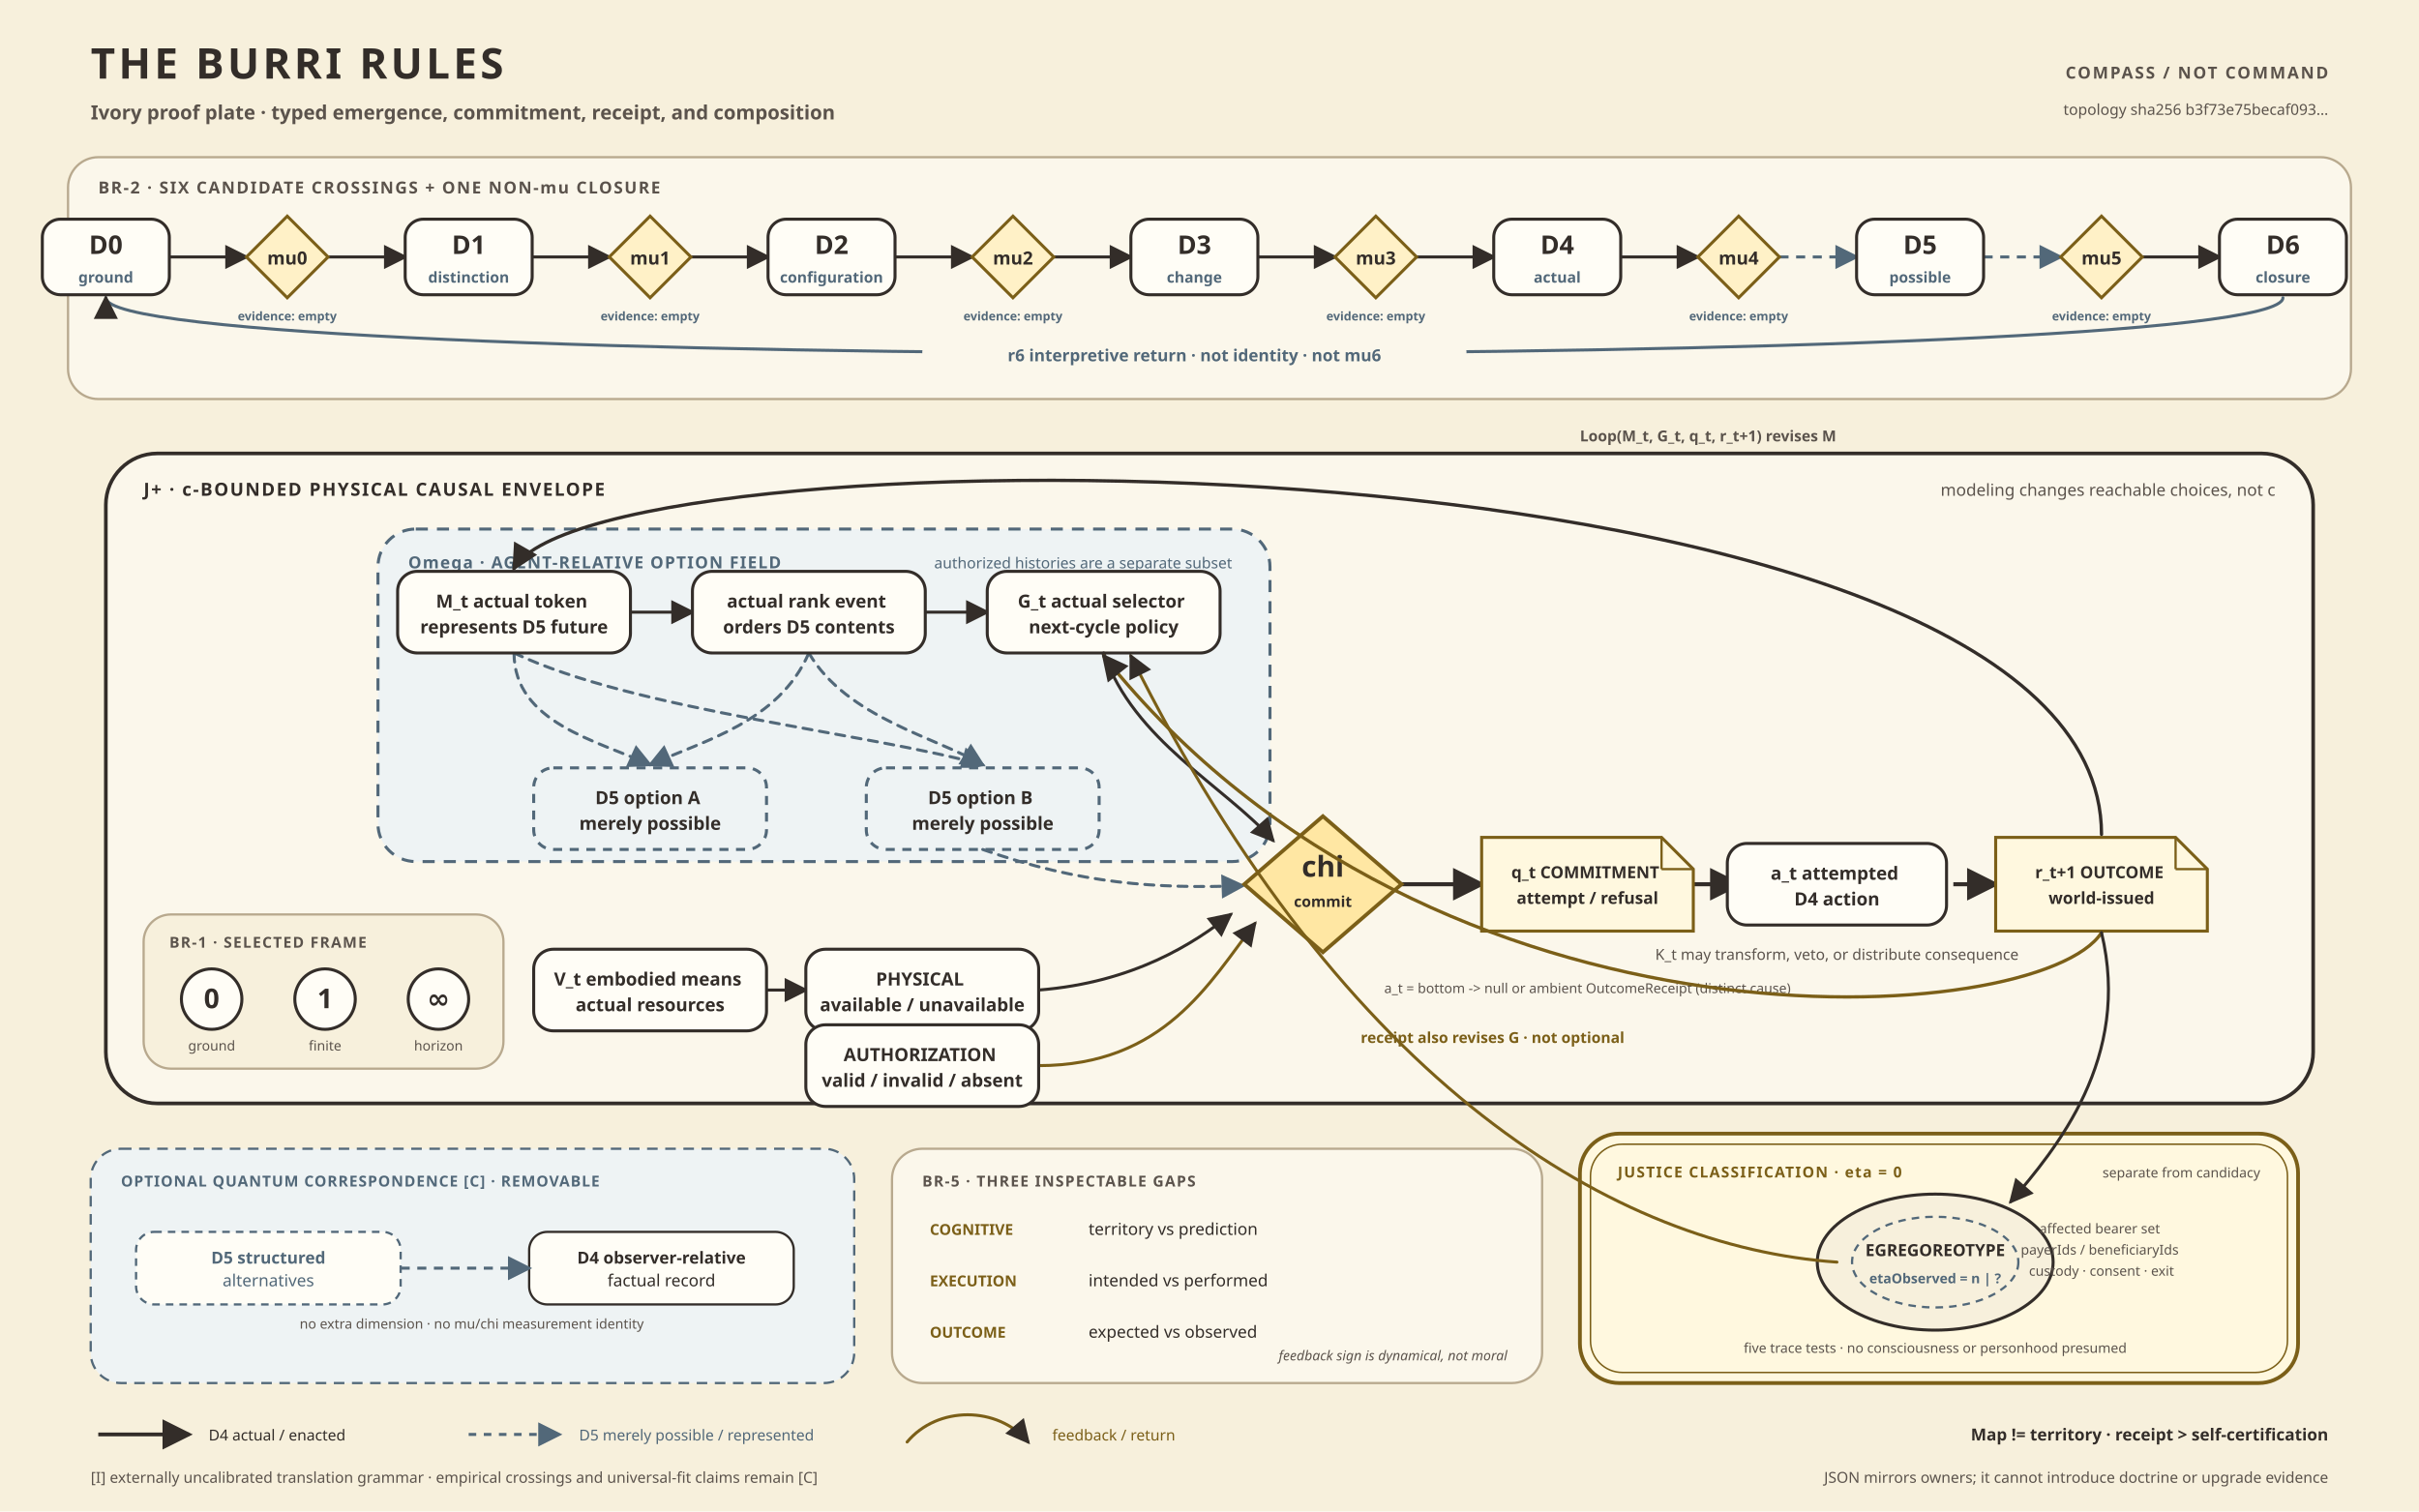
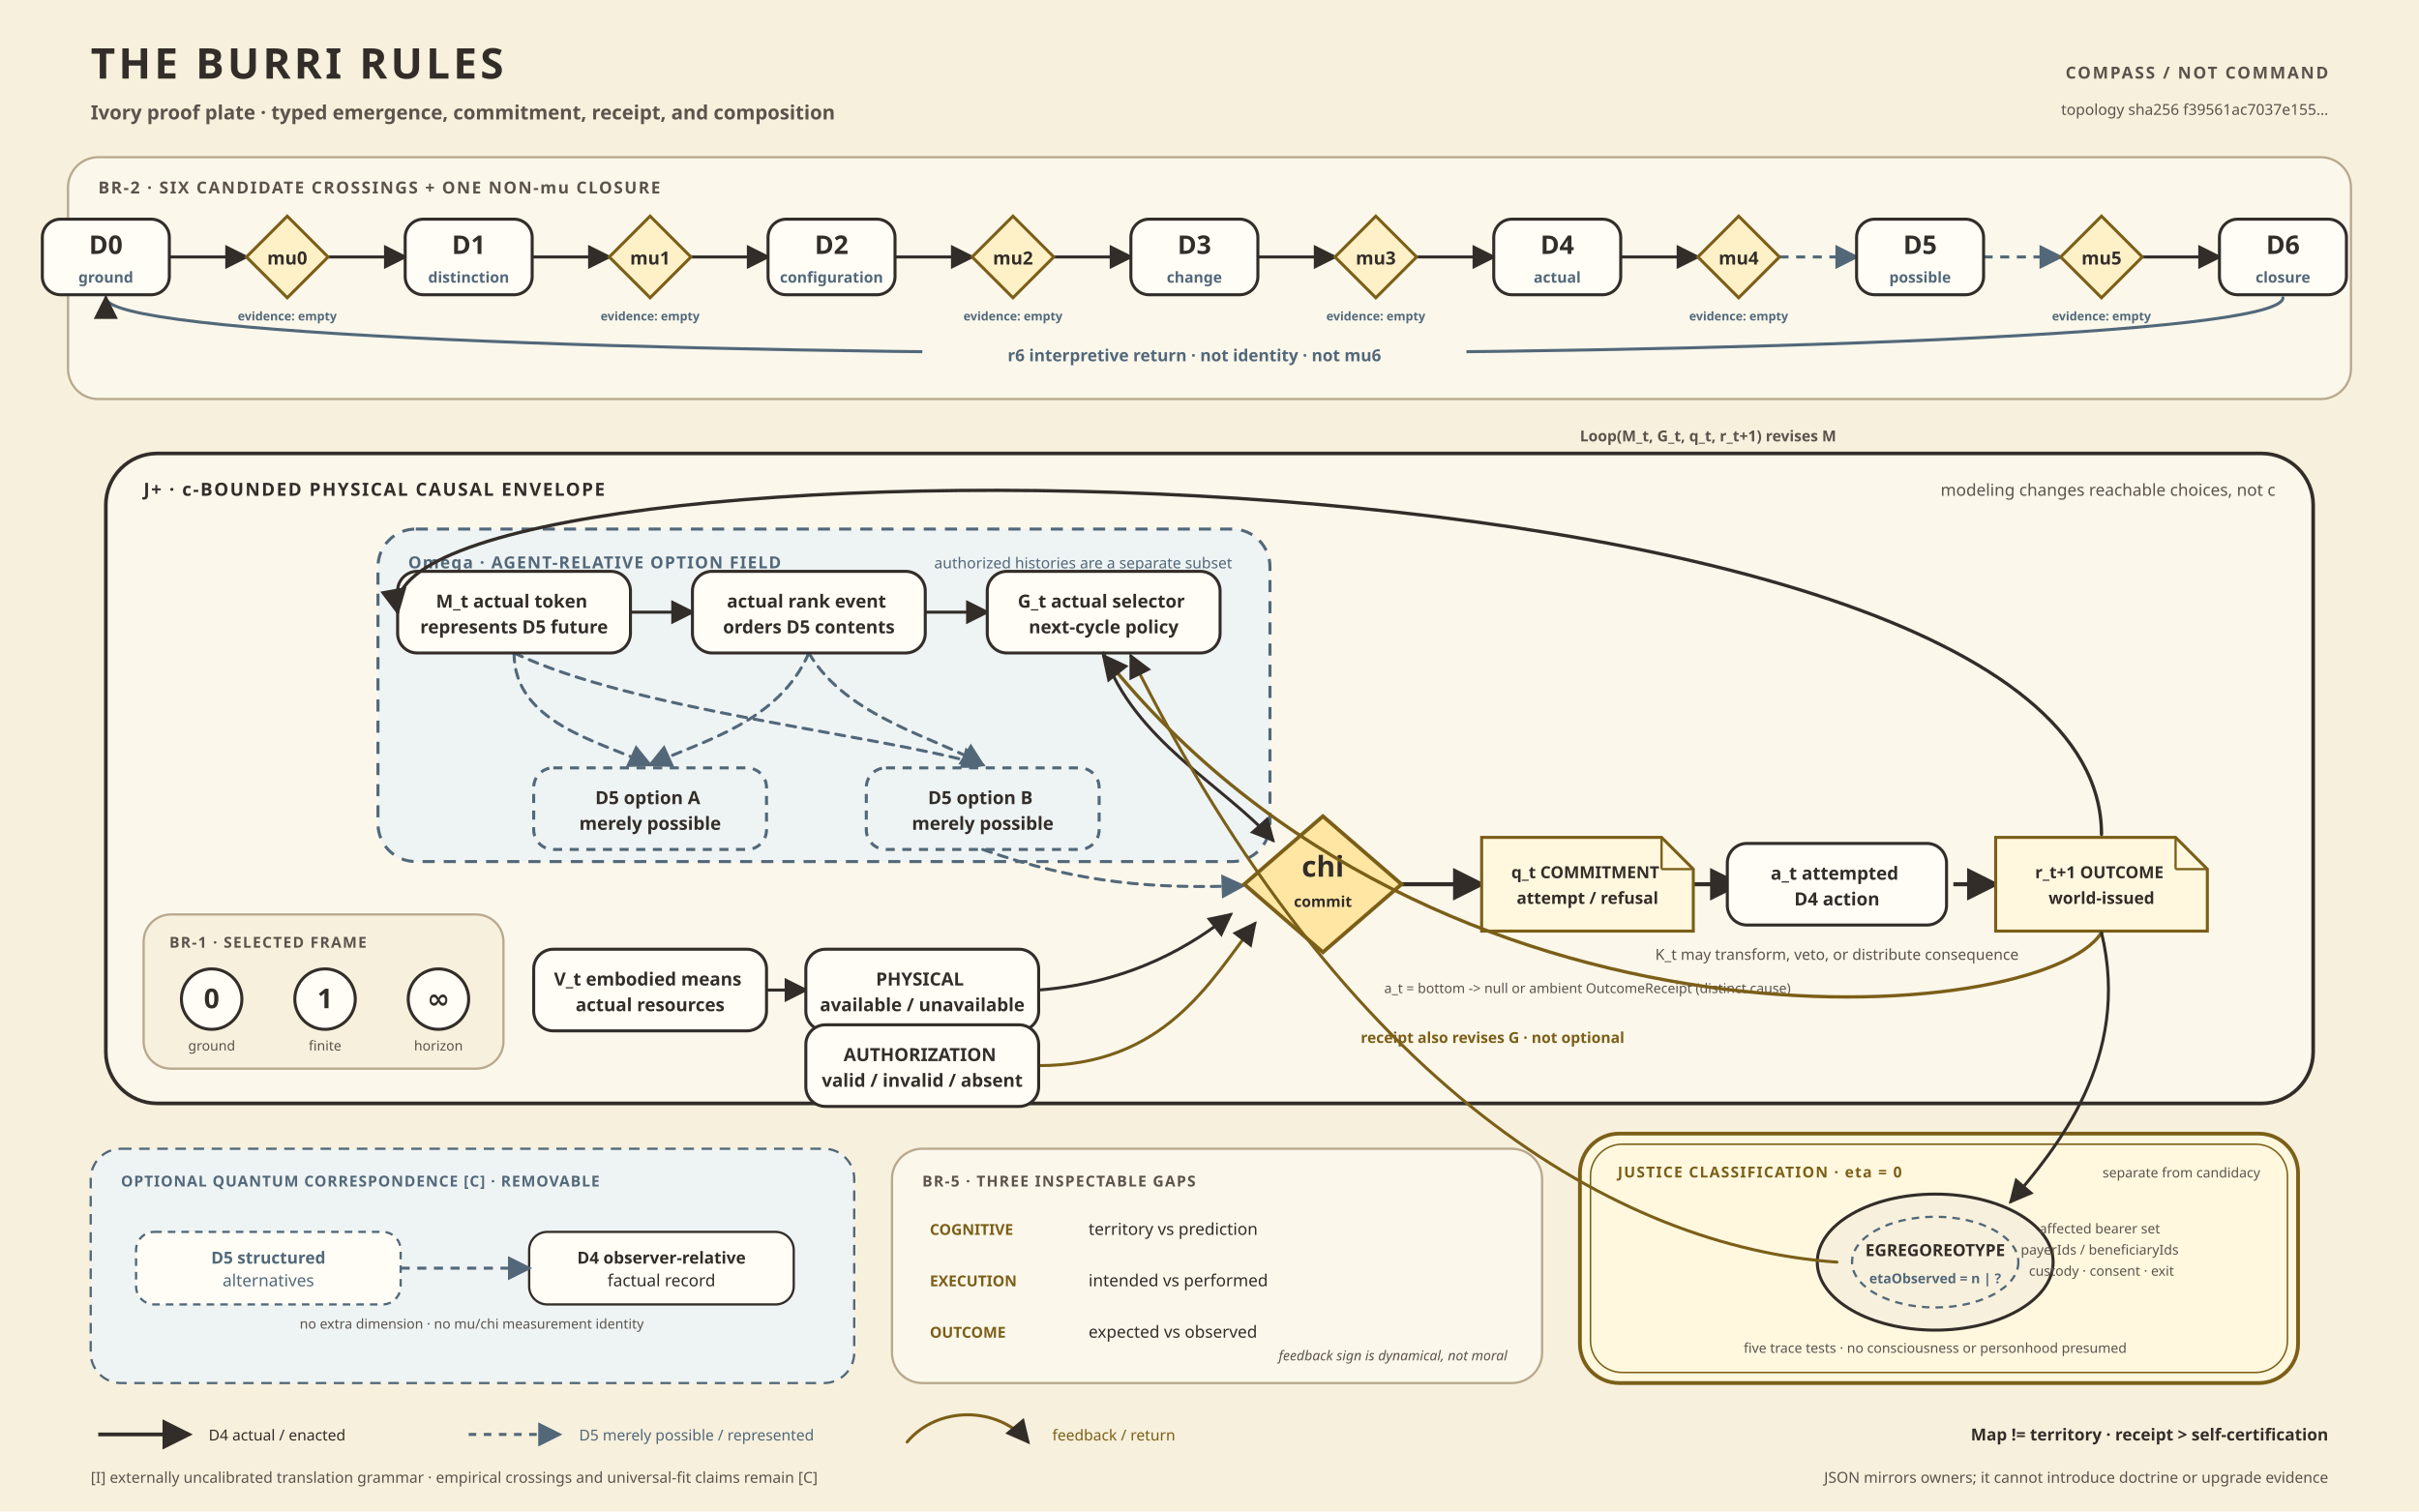
- <svg xmlns="http://www.w3.org/2000/svg" data-topology-sha256="b3f73e75becaf093428aaab850f89f541cd20c5d8041cd268cb9a7b646f43454" height="1000" role="img" viewBox="0 0 1600 1000" width="1600">
+ <svg xmlns="http://www.w3.org/2000/svg" data-topology-sha256="f39561ac7037e1553335939397ca9891ea2245e653a70f2a64a8587414d0f8ce" height="1000" role="img" viewBox="0 0 1600 1000" width="1600">
  <defs>
    <marker id="arrow-actual" markerHeight="8" markerWidth="8" orient="auto" refX="7" refY="4">
      <path d="M 0 0 L 8 4 L 0 8 Z" fill="#332d29" />
    </marker>
    <marker id="arrow-possible" markerHeight="8" markerWidth="8" orient="auto" refX="7" refY="4">
      <path d="M 0 0 L 8 4 L 0 8 Z" fill="#526879" />
    </marker>
    <marker id="arrow-light" markerHeight="8" markerWidth="8" orient="auto" refX="7" refY="4">
      <path d="M 0 0 L 8 4 L 0 8 Z" fill="#e7dcc2" />
    </marker>
  </defs>
  <rect fill="#f7f0dc" height="1000" width="1600" x="0" y="0" />
  <text fill="#332d29" font-family="sans-serif" font-size="28" font-weight="800" letter-spacing="2.2" text-anchor="start" x="60" y="52">THE BURRI RULES</text>
  <text fill="#5b534c" font-family="sans-serif" font-size="13" font-weight="600" text-anchor="start" x="60" y="79">Ivory proof plate · typed emergence, commitment, receipt, and composition</text>
  <text fill="#5b534c" font-family="sans-serif" font-size="11" font-weight="700" letter-spacing="1.2" text-anchor="end" x="1540" y="52">COMPASS / NOT COMMAND</text>
-   <text fill="#5b534c" font-family="sans-serif" font-size="10" font-weight="400" text-anchor="end" x="1540" y="76">topology sha256 b3f73e75becaf093…</text>
+   <text fill="#5b534c" font-family="sans-serif" font-size="10" font-weight="400" text-anchor="end" x="1540" y="76">topology sha256 f39561ac7037e155…</text>
  <rect fill="#fbf7eb" height="160" rx="20" stroke="#b8a98e" stroke-width="1.5" width="1510" x="45" y="104" />
  <text fill="#5b534c" font-family="sans-serif" font-size="11" font-weight="700" letter-spacing="1" text-anchor="start" x="65" y="128">BR-2 · SIX CANDIDATE CROSSINGS + ONE NON-mu CLOSURE</text>
  <g data-primitive="mu-crossing" id="d-register-spine">
    <line id="e-d0-mu0" marker-end="url(#arrow-actual)" stroke="#332d29" stroke-width="2" x1="112" x2="163" y1="170" y2="170" />
    <line id="e-mu0-d1" marker-end="url(#arrow-actual)" stroke="#332d29" stroke-width="2" x1="217" x2="268" y1="170" y2="170" />
    <g data-register="D0" id="d0">
      <rect fill="#fffdf6" height="50" rx="12" stroke="#332d29" stroke-width="2" width="84" x="28" y="145" />
      <text fill="#332d29" font-family="sans-serif" font-size="17" font-weight="700" text-anchor="middle" x="70" y="168">D0</text>
      <text fill="#526879" font-family="sans-serif" font-size="10" font-weight="600" text-anchor="middle" x="70" y="187">ground</text>
    </g>
    <line id="e-d1-mu1" marker-end="url(#arrow-actual)" stroke="#332d29" stroke-width="2" x1="352" x2="403" y1="170" y2="170" />
    <line id="e-mu1-d2" marker-end="url(#arrow-actual)" stroke="#332d29" stroke-width="2" x1="457" x2="508" y1="170" y2="170" />
    <g data-register="D1" id="d1">
      <rect fill="#fffdf6" height="50" rx="12" stroke="#332d29" stroke-width="2" width="84" x="268" y="145" />
      <text fill="#332d29" font-family="sans-serif" font-size="17" font-weight="700" text-anchor="middle" x="310" y="168">D1</text>
      <text fill="#526879" font-family="sans-serif" font-size="10" font-weight="600" text-anchor="middle" x="310" y="187">distinction</text>
    </g>
    <line id="e-d2-mu2" marker-end="url(#arrow-actual)" stroke="#332d29" stroke-width="2" x1="592" x2="643" y1="170" y2="170" />
    <line id="e-mu2-d3" marker-end="url(#arrow-actual)" stroke="#332d29" stroke-width="2" x1="697" x2="748" y1="170" y2="170" />
    <g data-register="D2" id="d2">
      <rect fill="#fffdf6" height="50" rx="12" stroke="#332d29" stroke-width="2" width="84" x="508" y="145" />
      <text fill="#332d29" font-family="sans-serif" font-size="17" font-weight="700" text-anchor="middle" x="550" y="168">D2</text>
      <text fill="#526879" font-family="sans-serif" font-size="10" font-weight="600" text-anchor="middle" x="550" y="187">configuration</text>
    </g>
    <line id="e-d3-mu3" marker-end="url(#arrow-actual)" stroke="#332d29" stroke-width="2" x1="832" x2="883" y1="170" y2="170" />
    <line id="e-mu3-d4" marker-end="url(#arrow-actual)" stroke="#332d29" stroke-width="2" x1="937" x2="988" y1="170" y2="170" />
    <g data-register="D3" id="d3">
      <rect fill="#fffdf6" height="50" rx="12" stroke="#332d29" stroke-width="2" width="84" x="748" y="145" />
      <text fill="#332d29" font-family="sans-serif" font-size="17" font-weight="700" text-anchor="middle" x="790" y="168">D3</text>
      <text fill="#526879" font-family="sans-serif" font-size="10" font-weight="600" text-anchor="middle" x="790" y="187">change</text>
    </g>
    <line id="e-d4-mu4" marker-end="url(#arrow-actual)" stroke="#332d29" stroke-width="2" x1="1072" x2="1123" y1="170" y2="170" />
    <line id="e-mu4-d5" marker-end="url(#arrow-possible)" stroke="#526879" stroke-dasharray="6 5" stroke-width="2" x1="1177" x2="1228" y1="170" y2="170" />
    <g data-register="D4" id="d4">
      <rect fill="#fffdf6" height="50" rx="12" stroke="#332d29" stroke-width="2" width="84" x="988" y="145" />
      <text fill="#332d29" font-family="sans-serif" font-size="17" font-weight="700" text-anchor="middle" x="1030" y="168">D4</text>
      <text fill="#526879" font-family="sans-serif" font-size="10" font-weight="600" text-anchor="middle" x="1030" y="187">actual</text>
    </g>
    <line id="e-d5-mu5" marker-end="url(#arrow-possible)" stroke="#526879" stroke-dasharray="6 5" stroke-width="2" x1="1312" x2="1363" y1="170" y2="170" />
    <line id="e-mu5-d6" marker-end="url(#arrow-actual)" stroke="#332d29" stroke-width="2" x1="1417" x2="1468" y1="170" y2="170" />
    <g data-register="D5" id="d5">
      <rect fill="#fffdf6" height="50" rx="12" stroke="#332d29" stroke-width="2" width="84" x="1228" y="145" />
      <text fill="#332d29" font-family="sans-serif" font-size="17" font-weight="700" text-anchor="middle" x="1270" y="168">D5</text>
      <text fill="#526879" font-family="sans-serif" font-size="10" font-weight="600" text-anchor="middle" x="1270" y="187">possible</text>
    </g>
    <g data-register="D6" id="d6">
      <rect fill="#fffdf6" height="50" rx="12" stroke="#332d29" stroke-width="2" width="84" x="1468" y="145" />
      <text fill="#332d29" font-family="sans-serif" font-size="17" font-weight="700" text-anchor="middle" x="1510" y="168">D6</text>
      <text fill="#526879" font-family="sans-serif" font-size="10" font-weight="600" text-anchor="middle" x="1510" y="187">closure</text>
    </g>
    <g data-kind="crossing" data-reduction-status="currently_unreduced" id="mu-0">
      <polygon fill="#fff1c7" points="190,143 217,170 190,197 163,170" stroke="#7b5f18" stroke-width="2" />
      <text fill="#332d29" font-family="sans-serif" font-size="12" font-weight="700" text-anchor="middle" x="190" y="175">mu0</text>
      <text fill="#526879" font-family="sans-serif" font-size="8" font-weight="600" text-anchor="middle" x="190" y="212">evidence: empty</text>
    </g>
    <g data-kind="crossing" data-reduction-status="currently_unreduced" id="mu-1">
      <polygon fill="#fff1c7" points="430,143 457,170 430,197 403,170" stroke="#7b5f18" stroke-width="2" />
      <text fill="#332d29" font-family="sans-serif" font-size="12" font-weight="700" text-anchor="middle" x="430" y="175">mu1</text>
      <text fill="#526879" font-family="sans-serif" font-size="8" font-weight="600" text-anchor="middle" x="430" y="212">evidence: empty</text>
    </g>
    <g data-kind="crossing" data-reduction-status="currently_unreduced" id="mu-2">
      <polygon fill="#fff1c7" points="670,143 697,170 670,197 643,170" stroke="#7b5f18" stroke-width="2" />
      <text fill="#332d29" font-family="sans-serif" font-size="12" font-weight="700" text-anchor="middle" x="670" y="175">mu2</text>
      <text fill="#526879" font-family="sans-serif" font-size="8" font-weight="600" text-anchor="middle" x="670" y="212">evidence: empty</text>
    </g>
    <g data-kind="crossing" data-reduction-status="currently_unreduced" id="mu-3">
      <polygon fill="#fff1c7" points="910,143 937,170 910,197 883,170" stroke="#7b5f18" stroke-width="2" />
      <text fill="#332d29" font-family="sans-serif" font-size="12" font-weight="700" text-anchor="middle" x="910" y="175">mu3</text>
      <text fill="#526879" font-family="sans-serif" font-size="8" font-weight="600" text-anchor="middle" x="910" y="212">evidence: empty</text>
    </g>
    <g data-kind="crossing" data-reduction-status="currently_unreduced" id="mu-4">
      <polygon fill="#fff1c7" points="1150,143 1177,170 1150,197 1123,170" stroke="#7b5f18" stroke-width="2" />
      <text fill="#332d29" font-family="sans-serif" font-size="12" font-weight="700" text-anchor="middle" x="1150" y="175">mu4</text>
      <text fill="#526879" font-family="sans-serif" font-size="8" font-weight="600" text-anchor="middle" x="1150" y="212">evidence: empty</text>
    </g>
    <g data-kind="crossing" data-reduction-status="currently_unreduced" id="mu-5">
      <polygon fill="#fff1c7" points="1390,143 1417,170 1390,197 1363,170" stroke="#7b5f18" stroke-width="2" />
      <text fill="#332d29" font-family="sans-serif" font-size="12" font-weight="700" text-anchor="middle" x="1390" y="175">mu5</text>
      <text fill="#526879" font-family="sans-serif" font-size="8" font-weight="600" text-anchor="middle" x="1390" y="212">evidence: empty</text>
    </g>
    <path d="M 1510 197 C 1510 246, 70 246, 70 197" fill="none" id="r6" marker-end="url(#arrow-actual)" stroke="#526879" stroke-linecap="round" stroke-linejoin="round" stroke-width="2" />
    <rect fill="#fbf7eb" height="18" rx="9" width="360" x="610" y="224" />
    <text fill="#526879" font-family="sans-serif" font-size="11" font-weight="600" text-anchor="middle" x="790" y="239">r6 interpretive return · not identity · not mu6</text>
  </g>
  <g data-primitive="boundary-envelope" id="physical-cone">
    <rect fill="#fbf7eb" height="430" rx="34" stroke="#332d29" stroke-width="2.4" width="1460" x="70" y="300" />
    <text fill="#332d29" font-family="sans-serif" font-size="12" font-weight="800" letter-spacing="1" text-anchor="start" x="95" y="328">J+ · c-BOUNDED PHYSICAL CAUSAL ENVELOPE</text>
    <text fill="#5b534c" font-family="sans-serif" font-size="11" font-weight="400" text-anchor="end" x="1505" y="328">modeling changes reachable choices, not c</text>
  </g>
  <g data-primitive="boundary-envelope" id="option-cone">
    <rect fill="#eef3f4" height="220" rx="25" stroke="#526879" stroke-dasharray="8 6" stroke-width="2" width="590" x="250" y="350" />
    <text fill="#526879" font-family="sans-serif" font-size="11" font-weight="800" letter-spacing="0.8" text-anchor="start" x="270" y="376">Omega · AGENT-RELATIVE OPTION FIELD</text>
    <text fill="#526879" font-family="sans-serif" font-size="10" font-weight="400" text-anchor="end" x="815" y="376">authorized histories are a separate subset</text>
  </g>
  <line id="e-model-rank" marker-end="url(#arrow-actual)" stroke="#332d29" stroke-width="2" x1="417" x2="458" y1="405" y2="405" />
  <line id="e-rank-selector" marker-end="url(#arrow-actual)" stroke="#332d29" stroke-width="2" x1="612" x2="653" y1="405" y2="405" />
  <path d="M 340 432 C 340 478, 395 490, 430 506" fill="none" id="e-model-option-a" marker-end="url(#arrow-possible)" stroke="#526879" stroke-dasharray="6 5" stroke-linecap="round" stroke-linejoin="round" stroke-width="2" />
  <path d="M 340 432 C 420 470, 575 485, 650 506" fill="none" id="e-model-option-b" marker-end="url(#arrow-possible)" stroke="#526879" stroke-dasharray="6 5" stroke-linecap="round" stroke-linejoin="round" stroke-width="2" />
  <path d="M 535 432 C 515 478, 465 490, 430 506" fill="none" id="e-rank-option-a" marker-end="url(#arrow-possible)" stroke="#526879" stroke-dasharray="6 5" stroke-linecap="round" stroke-linejoin="round" stroke-width="2" />
  <path d="M 535 432 C 560 475, 620 488, 650 506" fill="none" id="e-rank-option-b" marker-end="url(#arrow-possible)" stroke="#526879" stroke-dasharray="6 5" stroke-linecap="round" stroke-linejoin="round" stroke-width="2" />
  <g data-kind="state" data-modality="actual" id="d4-model-token">
    <rect fill="#fffdf6" height="54" rx="13" stroke="#332d29" stroke-width="2" width="154" x="263" y="378" />
    <text fill="#332d29" font-family="sans-serif" font-size="12" font-weight="600" text-anchor="middle" x="340" y="402">
      <tspan dy="0" x="340">M_t actual token</tspan>
      <tspan dy="17" x="340">represents D5 future</tspan>
    </text>
  </g>
  <g data-kind="state" data-modality="actual" id="d4-rank-event">
    <rect fill="#fffdf6" height="54" rx="13" stroke="#332d29" stroke-width="2" width="154" x="458" y="378" />
    <text fill="#332d29" font-family="sans-serif" font-size="12" font-weight="600" text-anchor="middle" x="535" y="402">
      <tspan dy="0" x="535">actual rank event</tspan>
      <tspan dy="17" x="535">orders D5 contents</tspan>
    </text>
  </g>
  <g data-kind="state" data-modality="actual" id="d4-selector-token">
    <rect fill="#fffdf6" height="54" rx="13" stroke="#332d29" stroke-width="2" width="154" x="653" y="378" />
    <text fill="#332d29" font-family="sans-serif" font-size="12" font-weight="600" text-anchor="middle" x="730" y="402">
      <tspan dy="0" x="730">G_t actual selector</tspan>
      <tspan dy="17" x="730">next-cycle policy</tspan>
    </text>
  </g>
  <g data-kind="state" data-modality="possible" id="d5-option-a">
    <rect fill="#eef3f4" height="54" rx="13" stroke="#526879" stroke-dasharray="6 5" stroke-width="2" width="154" x="353" y="508" />
    <text fill="#332d29" font-family="sans-serif" font-size="12" font-weight="600" text-anchor="middle" x="430" y="532">
      <tspan dy="0" x="430">D5 option A</tspan>
      <tspan dy="17" x="430">merely possible</tspan>
    </text>
  </g>
  <g data-kind="state" data-modality="possible" id="d5-option-b">
    <rect fill="#eef3f4" height="54" rx="13" stroke="#526879" stroke-dasharray="6 5" stroke-width="2" width="154" x="573" y="508" />
    <text fill="#332d29" font-family="sans-serif" font-size="12" font-weight="600" text-anchor="middle" x="650" y="532">
      <tspan dy="0" x="650">D5 option B</tspan>
      <tspan dy="17" x="650">merely possible</tspan>
    </text>
  </g>
  <line id="e-means-availability" marker-end="url(#arrow-actual)" stroke="#332d29" stroke-width="2" x1="507" x2="533" y1="655" y2="655" />
  <path d="M 687 655 C 750 650, 790 624, 814 605" fill="none" id="e-availability-chi" marker-end="url(#arrow-actual)" stroke="#332d29" stroke-linecap="round" stroke-linejoin="round" stroke-width="2" />
  <path d="M 687 705 C 770 705, 800 650, 830 611" fill="none" id="e-authorization-chi" marker-end="url(#arrow-actual)" stroke="#7b5f18" stroke-linecap="round" stroke-linejoin="round" stroke-width="2" />
  <path d="M 730 432 C 750 490, 810 520, 842 556" fill="none" id="e-selector-chi" marker-end="url(#arrow-actual)" stroke="#332d29" stroke-linecap="round" stroke-linejoin="round" stroke-width="2" />
  <path d="M 650 562 C 715 585, 765 588, 822 586" fill="none" id="e-option-a-chi" marker-end="url(#arrow-possible)" stroke="#526879" stroke-dasharray="6 5" stroke-linecap="round" stroke-linejoin="round" stroke-width="2" />
  <g data-kind="state" data-modality="actual" id="d4-means">
    <rect fill="#fffdf6" height="54" rx="13" stroke="#332d29" stroke-width="2" width="154" x="353" y="628" />
    <text fill="#332d29" font-family="sans-serif" font-size="12" font-weight="600" text-anchor="middle" x="430" y="652">
      <tspan dy="0" x="430">V_t embodied means</tspan>
      <tspan dy="17" x="430">actual resources</tspan>
    </text>
  </g>
  <g data-kind="state" data-modality="actual" id="physical-availability">
    <rect fill="#fffdf6" height="54" rx="13" stroke="#332d29" stroke-width="2" width="154" x="533" y="628" />
    <text fill="#332d29" font-family="sans-serif" font-size="12" font-weight="600" text-anchor="middle" x="610" y="652">
      <tspan dy="0" x="610">PHYSICAL</tspan>
      <tspan dy="17" x="610">available / unavailable</tspan>
    </text>
  </g>
  <g data-kind="state" data-modality="actual" id="authorization">
    <rect fill="#fffdf6" height="54" rx="13" stroke="#332d29" stroke-width="2" width="154" x="533" y="678" />
    <text fill="#332d29" font-family="sans-serif" font-size="12" font-weight="600" text-anchor="middle" x="610" y="702">
      <tspan dy="0" x="610">AUTHORIZATION</tspan>
      <tspan dy="17" x="610">valid / invalid / absent</tspan>
    </text>
  </g>
  <line id="e-chi-commitment" marker-end="url(#arrow-actual)" stroke="#332d29" stroke-width="2.7" x1="925" x2="980" y1="585" y2="585" />
  <line id="e-commitment-action" marker-end="url(#arrow-actual)" stroke="#332d29" stroke-width="2.7" x1="1120" x2="1150" y1="585" y2="585" />
  <line id="e-action-outcome" marker-end="url(#arrow-actual)" stroke="#332d29" stroke-width="2.7" x1="1292" x2="1320" y1="585" y2="585" />
  <g data-primitive="commitment" id="chi">
    <polygon fill="#ffe7a3" points="875,540 927,585 875,630 823,585" stroke="#7b5f18" stroke-width="2.5" />
    <text fill="#332d29" font-family="sans-serif" font-size="19" font-weight="800" text-anchor="middle" x="875" y="580">chi</text>
    <text fill="#332d29" font-family="sans-serif" font-size="10" font-weight="700" text-anchor="middle" x="875" y="600">commit</text>
  </g>
  <g data-kind="receipt" data-receipt-type="commitment" id="commitment-receipt">
    <polygon fill="#fff8df" points="980,554 1099,554 1120,575 1120,616 980,616" stroke="#7b5f18" stroke-width="2" />
    <line stroke="#7b5f18" stroke-width="1.5" x1="1099" x2="1099" y1="554" y2="575" />
    <line stroke="#7b5f18" stroke-width="1.5" x1="1099" x2="1120" y1="575" y2="575" />
    <text fill="#332d29" font-family="sans-serif" font-size="11" font-weight="700" text-anchor="middle" x="1050" y="581">
      <tspan dy="0" x="1050">q_t COMMITMENT</tspan>
      <tspan dy="17" x="1050">attempt / refusal</tspan>
    </text>
  </g>
  <g data-kind="state" data-modality="actual" id="d4-action">
    <rect fill="#fffdf6" height="54" rx="13" stroke="#332d29" stroke-width="2" width="145" x="1142.5" y="558" />
    <text fill="#332d29" font-family="sans-serif" font-size="12" font-weight="600" text-anchor="middle" x="1215" y="582">
      <tspan dy="0" x="1215">a_t attempted</tspan>
      <tspan dy="17" x="1215">D4 action</tspan>
    </text>
  </g>
  <g data-kind="receipt" data-receipt-type="outcome" id="outcome-receipt">
    <polygon fill="#fff8df" points="1320,554 1439,554 1460,575 1460,616 1320,616" stroke="#7b5f18" stroke-width="2" />
    <line stroke="#7b5f18" stroke-width="1.5" x1="1439" x2="1439" y1="554" y2="575" />
    <line stroke="#7b5f18" stroke-width="1.5" x1="1439" x2="1460" y1="575" y2="575" />
    <text fill="#332d29" font-family="sans-serif" font-size="11" font-weight="700" text-anchor="middle" x="1390" y="581">
      <tspan dy="0" x="1390">r_t+1 OUTCOME</tspan>
      <tspan dy="17" x="1390">world-issued</tspan>
    </text>
  </g>
  <text fill="#5b534c" font-family="sans-serif" font-size="10" font-weight="400" text-anchor="middle" x="1215" y="635">K_t may transform, veto, or distribute consequence</text>
  <rect fill="#fbf7eb" height="21" rx="10" width="350" x="875" y="643" />
  <text fill="#5b534c" font-family="sans-serif" font-size="9" font-weight="400" text-anchor="middle" x="1050" y="657">a_t = bottom -&gt; null or ambient OutcomeReceipt (distinct cause)</text>
-   <path d="M 1390 552 C 1390 280, 395 280, 340 376" fill="none" id="e-outcome-model-feedback" marker-end="url(#arrow-actual)" stroke="#332d29" stroke-linecap="round" stroke-linejoin="round" stroke-width="2.2" />
+   <path d="M 1390 552 C 1390 280, 240 280, 263 405" fill="none" id="e-outcome-model-feedback" marker-end="url(#arrow-actual)" stroke="#332d29" stroke-linecap="round" stroke-linejoin="round" stroke-width="2.2" />
  <path d="M 1390 617 C 1350 680, 950 710, 730 434" fill="none" id="e-outcome-selector-feedback" marker-end="url(#arrow-actual)" stroke="#7b5f18" stroke-linecap="round" stroke-linejoin="round" stroke-width="2.2" />
  <text fill="#5b534c" font-family="sans-serif" font-size="10" font-weight="600" text-anchor="start" x="1045" y="292">Loop(M_t, G_t, q_t, r_t+1) revises M</text>
+   <rect fill="#fbf7eb" height="21" rx="9" width="230" x="887" y="676" />
  <text fill="#7b5f18" font-family="sans-serif" font-size="10" font-weight="700" text-anchor="start" x="900" y="690">receipt also revises G · not optional</text>
  <g data-primitive="titan-frame" id="titan-frame">
    <rect fill="#f7f0dc" height="102" rx="18" stroke="#b8a98e" stroke-width="1.5" width="238" x="95" y="605" />
    <text fill="#5b534c" font-family="sans-serif" font-size="10" font-weight="800" letter-spacing="0.8" text-anchor="start" x="112" y="627">BR-1 · SELECTED FRAME</text>
    <circle cx="140" cy="661" fill="#fffdf6" r="20" stroke="#332d29" stroke-width="2" />
    <text fill="#332d29" font-family="sans-serif" font-size="18" font-weight="700" text-anchor="middle" x="140" y="667">0</text>
    <text fill="#5b534c" font-family="sans-serif" font-size="9" font-weight="400" text-anchor="middle" x="140" y="695">ground</text>
    <circle cx="215" cy="661" fill="#fffdf6" r="20" stroke="#332d29" stroke-width="2" />
    <text fill="#332d29" font-family="sans-serif" font-size="18" font-weight="700" text-anchor="middle" x="215" y="667">1</text>
    <text fill="#5b534c" font-family="sans-serif" font-size="9" font-weight="400" text-anchor="middle" x="215" y="695">finite</text>
    <circle cx="290" cy="661" fill="#fffdf6" r="20" stroke="#332d29" stroke-width="2" />
    <text fill="#332d29" font-family="sans-serif" font-size="18" font-weight="700" text-anchor="middle" x="290" y="667">∞</text>
    <text fill="#5b534c" font-family="sans-serif" font-size="9" font-weight="400" text-anchor="middle" x="290" y="695">horizon</text>
  </g>
  <g data-overlay="quantum" data-removable="true" id="quantum-inset">
    <rect fill="#eef3f4" height="155" rx="20" stroke="#526879" stroke-dasharray="7 5" stroke-width="1.5" width="505" x="60" y="760" />
    <text fill="#526879" font-family="sans-serif" font-size="10" font-weight="800" letter-spacing="0.6" text-anchor="start" x="80" y="785">OPTIONAL QUANTUM CORRESPONDENCE [C] · REMOVABLE</text>
    <rect fill="#fffdf6" height="48" rx="12" stroke="#526879" stroke-dasharray="5 4" stroke-width="1.5" width="175" x="90" y="815" />
    <rect fill="#fffdf6" height="48" rx="12" stroke="#332d29" stroke-width="1.5" width="175" x="350" y="815" />
    <text fill="#526879" font-family="sans-serif" font-size="11" font-weight="700" text-anchor="middle" x="177.5" y="836">D5 structured</text>
    <text fill="#526879" font-family="sans-serif" font-size="11" font-weight="400" text-anchor="middle" x="177.5" y="851">alternatives</text>
    <text fill="#332d29" font-family="sans-serif" font-size="11" font-weight="700" text-anchor="middle" x="437.5" y="836">D4 observer-relative</text>
    <text fill="#332d29" font-family="sans-serif" font-size="11" font-weight="400" text-anchor="middle" x="437.5" y="851">factual record</text>
    <line id="e-quantum-correspondence" marker-end="url(#arrow-possible)" stroke="#526879" stroke-dasharray="6 5" stroke-width="2" x1="265" x2="350" y1="839" y2="839" />
    <text fill="#5b534c" font-family="sans-serif" font-size="9" font-weight="400" text-anchor="middle" x="312" y="879">no extra dimension · no mu/chi measurement identity</text>
  </g>
  <g id="reflexive-bridge">
    <rect fill="#fbf7eb" height="155" rx="20" stroke="#b8a98e" stroke-width="1.5" width="430" x="590" y="760" />
    <text fill="#5b534c" font-family="sans-serif" font-size="10" font-weight="800" letter-spacing="0.8" text-anchor="start" x="610" y="785">BR-5 · THREE INSPECTABLE GAPS</text>
    <text fill="#7b5f18" font-family="sans-serif" font-size="10" font-weight="800" text-anchor="start" x="615" y="817">COGNITIVE</text>
    <text fill="#332d29" font-family="sans-serif" font-size="11" font-weight="400" text-anchor="start" x="720" y="817">territory vs prediction</text>
    <text fill="#7b5f18" font-family="sans-serif" font-size="10" font-weight="800" text-anchor="start" x="615" y="851">EXECUTION</text>
    <text fill="#332d29" font-family="sans-serif" font-size="11" font-weight="400" text-anchor="start" x="720" y="851">intended vs performed</text>
    <text fill="#7b5f18" font-family="sans-serif" font-size="10" font-weight="800" text-anchor="start" x="615" y="885">OUTCOME</text>
    <text fill="#332d29" font-family="sans-serif" font-size="11" font-weight="400" text-anchor="start" x="720" y="885">expected vs observed</text>
    <text fill="#5b534c" font-family="sans-serif" font-size="9" font-style="italic" font-weight="400" text-anchor="end" x="997" y="900">feedback sign is dynamical, not moral</text>
  </g>
  <g data-eta="0" data-primitive="boundary-envelope" id="justice-boundary">
    <rect fill="#fff8df" height="165" rx="26" stroke="#7b5f18" stroke-width="2.5" width="475" x="1045" y="750" />
    <rect fill="none" height="151" rx="21" stroke="#7b5f18" stroke-width="1" width="461" x="1052" y="757" />
    <text fill="#7b5f18" font-family="sans-serif" font-size="10" font-weight="800" letter-spacing="0.8" text-anchor="start" x="1070" y="779">JUSTICE CLASSIFICATION · eta = 0</text>
    <text fill="#5b534c" font-family="sans-serif" font-size="9" font-weight="400" text-anchor="end" x="1495" y="779">separate from candidacy</text>
  </g>
  <g data-eta-observed="number-or-unknown" data-primitive="trace-field" id="shared-trace">
    <ellipse cx="1280" cy="835" fill="#f7f0dc" rx="78" ry="45" stroke="#332d29" stroke-width="2" />
    <ellipse cx="1280" cy="835" fill="none" rx="55" ry="30" stroke="#526879" stroke-dasharray="5 4" stroke-width="1.5" />
    <text fill="#332d29" font-family="sans-serif" font-size="11" font-weight="800" text-anchor="middle" x="1280" y="831">EGREGOREOTYPE</text>
    <text fill="#526879" font-family="sans-serif" font-size="9" font-weight="600" text-anchor="middle" x="1280" y="849">etaObserved = n | ?</text>
  </g>
  <path d="M 1390 617 C 1410 700, 1360 760, 1330 795" fill="none" id="e-outcome-trace" marker-end="url(#arrow-actual)" stroke="#332d29" stroke-linecap="round" stroke-linejoin="round" stroke-width="2" />
  <path d="M 1215 835 C 1070 825, 890 720, 748 434" fill="none" id="e-trace-selector" marker-end="url(#arrow-actual)" stroke="#7b5f18" stroke-linecap="round" stroke-linejoin="round" stroke-width="2" />
  <text fill="#5b534c" font-family="sans-serif" font-size="9" font-weight="400" text-anchor="middle" x="1390" y="816">
    <tspan dy="0" x="1390">affected bearer set</tspan>
    <tspan dy="14" x="1390">payerIds / beneficiaryIds</tspan>
    <tspan dy="14" x="1390">custody · consent · exit</tspan>
  </text>
  <text fill="#5b534c" font-family="sans-serif" font-size="9" font-weight="400" text-anchor="middle" x="1280" y="895">five trace tests · no consciousness or personhood presumed</text>
  <line marker-end="url(#arrow-actual)" stroke="#332d29" stroke-width="2.5" x1="65" x2="125" y1="949" y2="949" />
  <text fill="#332d29" font-family="sans-serif" font-size="10" font-weight="400" text-anchor="start" x="138" y="953">D4 actual / enacted</text>
  <line marker-end="url(#arrow-possible)" stroke="#526879" stroke-dasharray="5 5" stroke-width="2" x1="310" x2="370" y1="949" y2="949" />
  <text fill="#526879" font-family="sans-serif" font-size="10" font-weight="400" text-anchor="start" x="383" y="953">D5 merely possible / represented</text>
  <path d="M 600 954 C 620 930, 660 930, 680 954" fill="none" marker-end="url(#arrow-actual)" stroke="#7b5f18" stroke-linecap="round" stroke-linejoin="round" stroke-width="2" />
  <text fill="#7b5f18" font-family="sans-serif" font-size="10" font-weight="400" text-anchor="start" x="696" y="953">feedback / return</text>
  <text fill="#332d29" font-family="sans-serif" font-size="11" font-weight="700" text-anchor="end" x="1540" y="953">Map != territory · receipt &gt; self-certification</text>
  <text fill="#5b534c" font-family="sans-serif" font-size="10" font-weight="400" text-anchor="start" x="60" y="981">[I] externally uncalibrated translation grammar · empirical crossings and universal-fit claims remain [C]</text>
  <text fill="#5b534c" font-family="sans-serif" font-size="10" font-weight="400" text-anchor="end" x="1540" y="981">JSON mirrors owners; it cannot introduce doctrine or upgrade evidence</text>
</svg>
